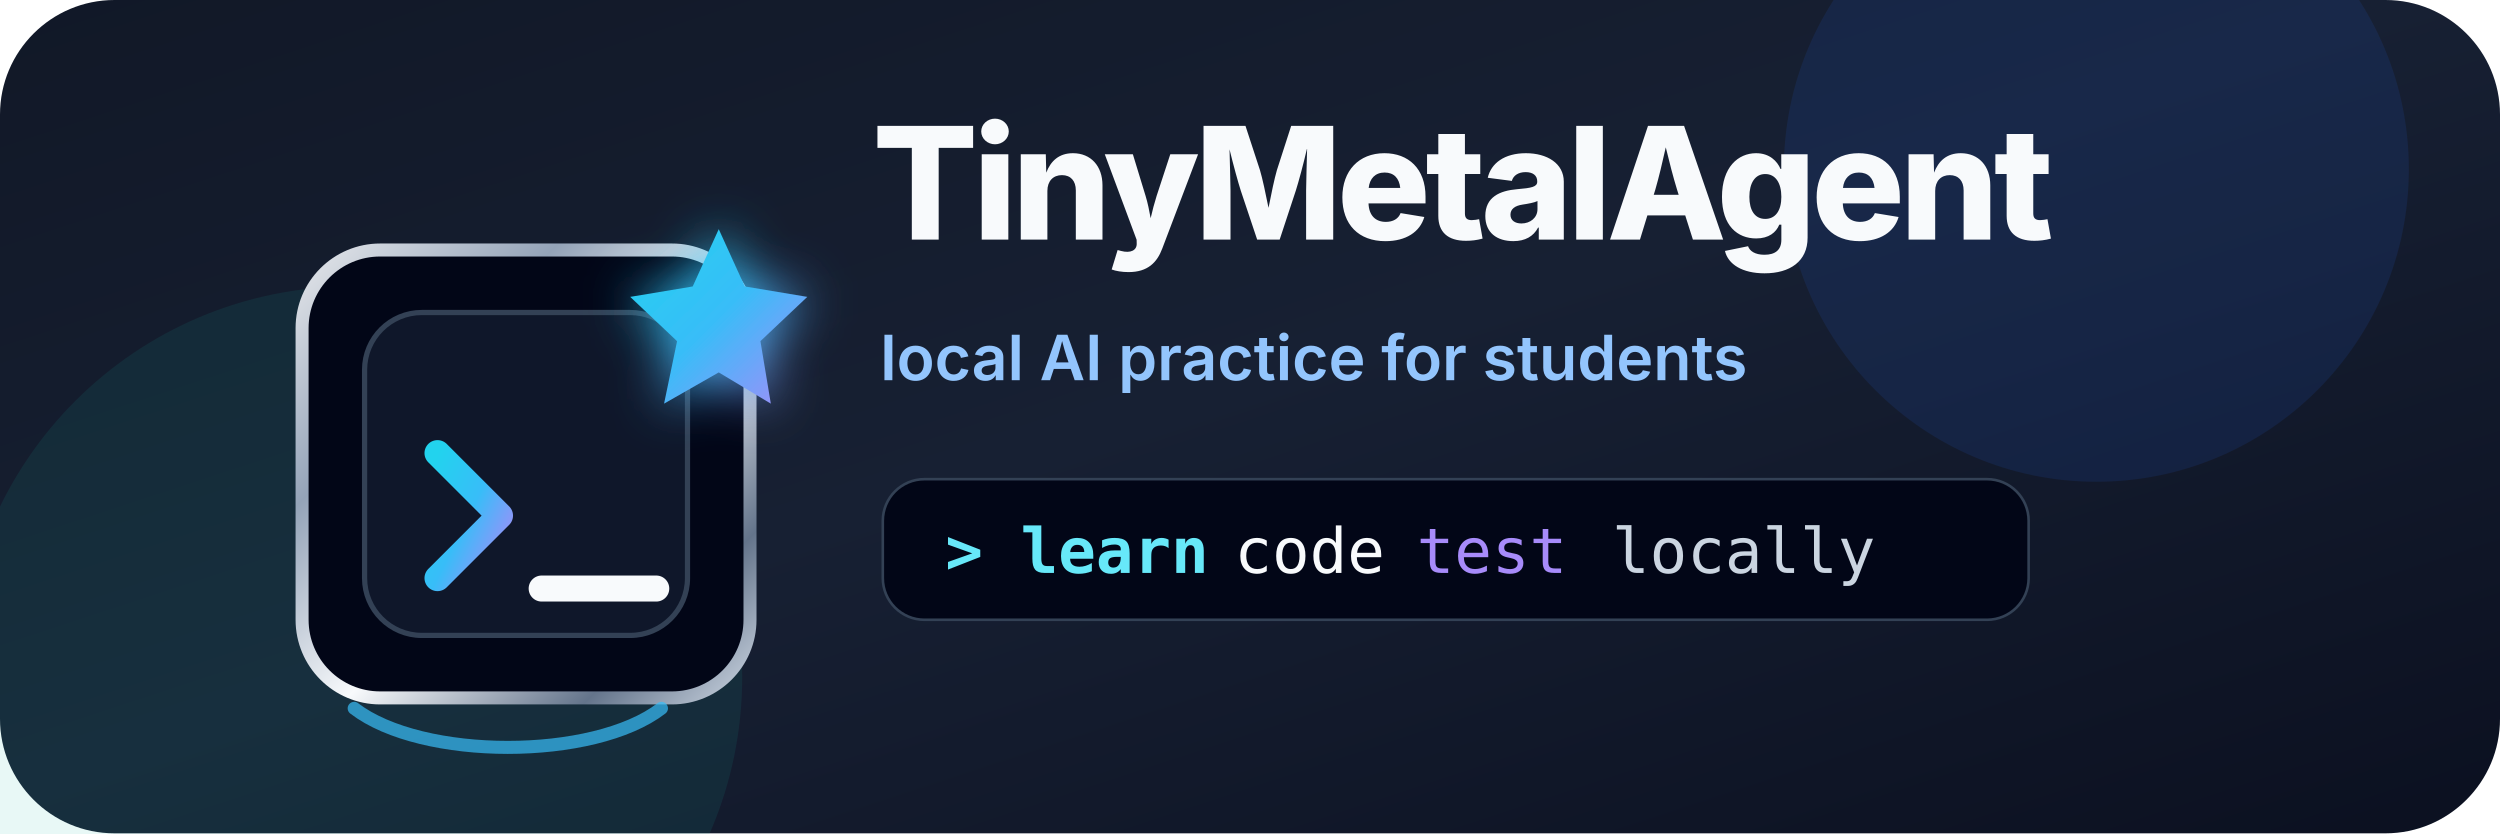
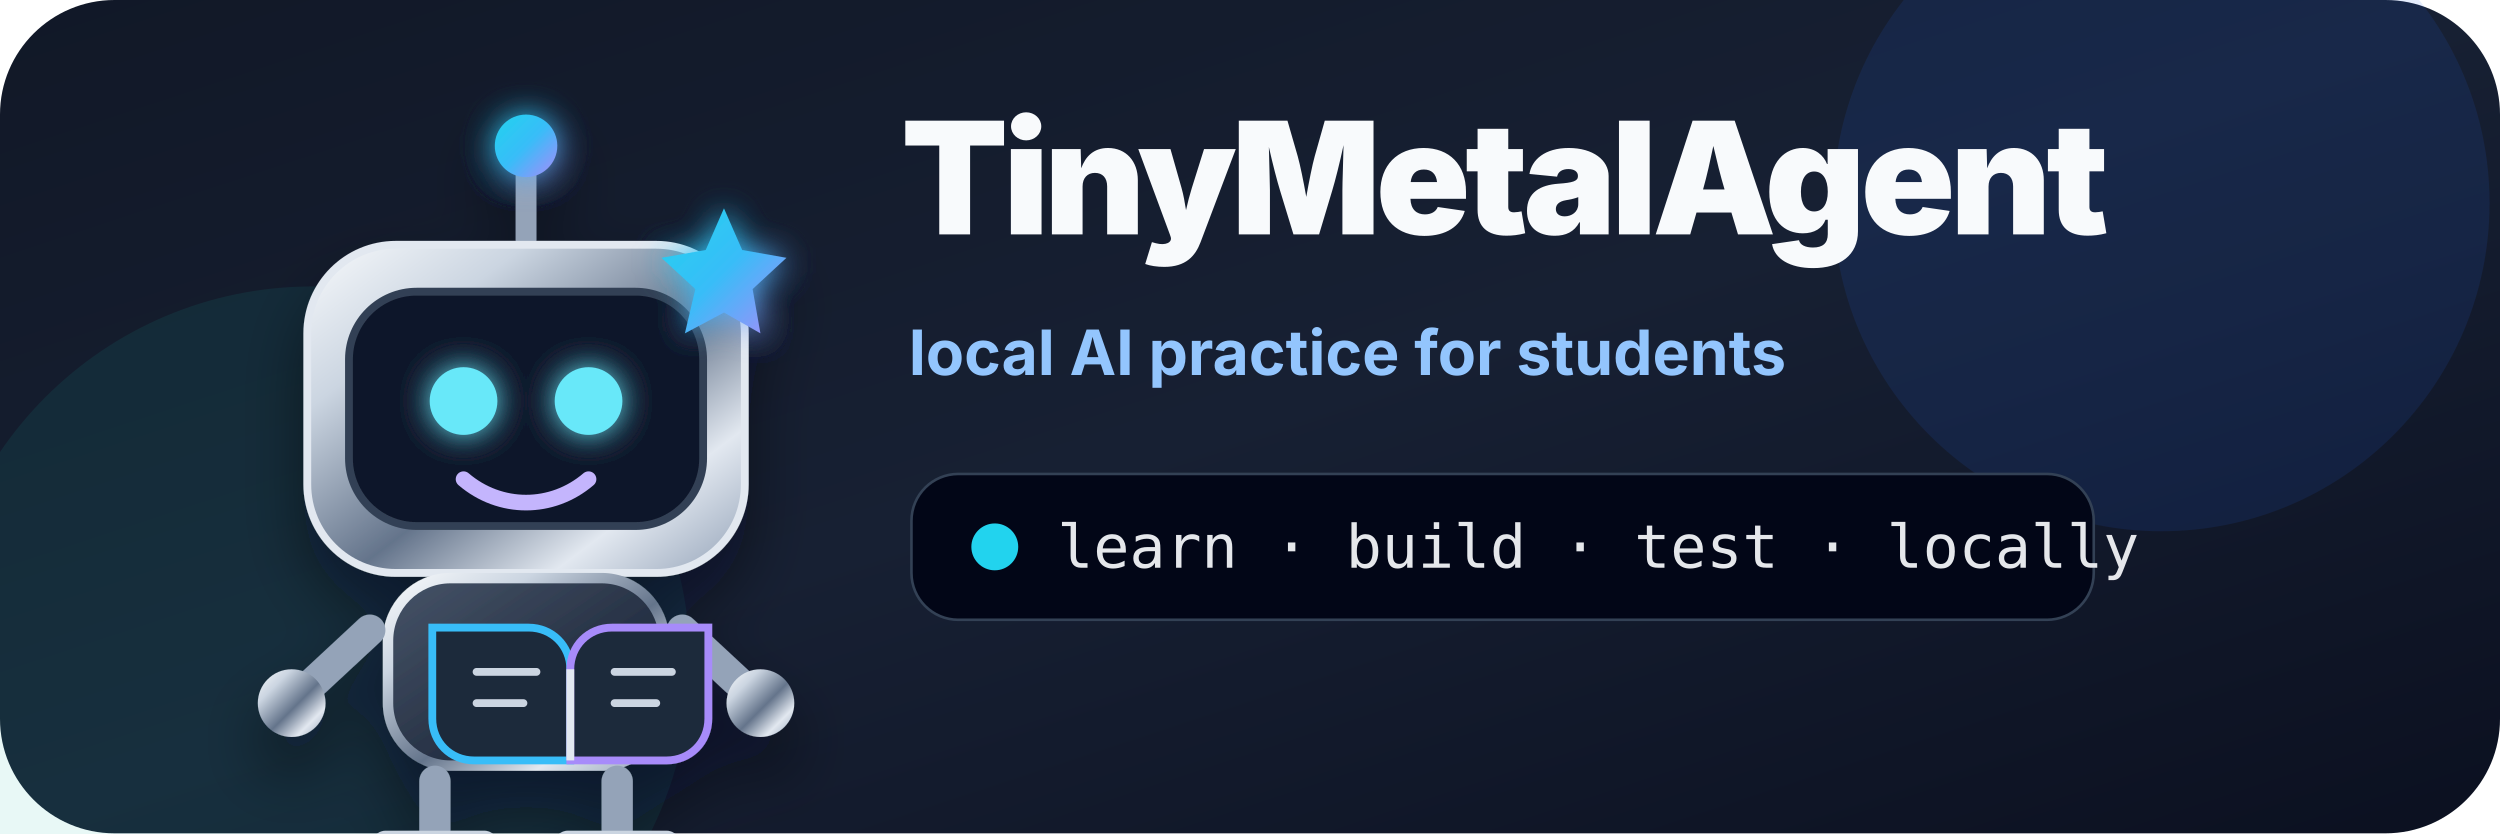
<svg xmlns="http://www.w3.org/2000/svg" viewBox="0 0 960 320" role="img" aria-labelledby="title desc">
  <defs>
    <linearGradient id="background" x1="0" y1="0" x2="1" y2="1">
      <stop offset="0" stop-color="#111827" />
-       <stop offset="0.48" stop-color="#172033" />
+       <stop offset="0.5" stop-color="#172033" />
      <stop offset="1" stop-color="#0b1020" />
    </linearGradient>
    <linearGradient id="metal" x1="0" y1="0" x2="1" y2="1">
-       <stop offset="0" stop-color="#e5e7eb" />
-       <stop offset="0.28" stop-color="#94a3b8" />
-       <stop offset="0.55" stop-color="#f8fafc" />
-       <stop offset="0.82" stop-color="#64748b" />
-       <stop offset="1" stop-color="#cbd5e1" />
+       <stop offset="0" stop-color="#f8fafc" />
+       <stop offset="0.25" stop-color="#cbd5e1" />
+       <stop offset="0.55" stop-color="#64748b" />
+       <stop offset="0.78" stop-color="#e2e8f0" />
+       <stop offset="1" stop-color="#94a3b8" />
+     </linearGradient>
+     <linearGradient id="darkMetal" x1="0" y1="0" x2="1" y2="1">
+       <stop offset="0" stop-color="#475569" />
+       <stop offset="1" stop-color="#0f172a" />
    </linearGradient>
    <linearGradient id="accent" x1="0" y1="0" x2="1" y2="1">
      <stop offset="0" stop-color="#22d3ee" />
      <stop offset="0.5" stop-color="#38bdf8" />
      <stop offset="1" stop-color="#a78bfa" />
    </linearGradient>
-     <filter id="softGlow" x="-40%" y="-40%" width="180%" height="180%">
-       <feGaussianBlur stdDeviation="10" result="blur" />
+     <filter id="glow" x="-60%" y="-60%" width="220%" height="220%">
+       <feGaussianBlur stdDeviation="6" result="blur" />
      <feMerge>
        <feMergeNode in="blur" />
        <feMergeNode in="SourceGraphic" />
      </feMerge>
    </filter>
+     <filter id="shadow" x="-30%" y="-30%" width="160%" height="160%">
+       <feDropShadow dx="0" dy="14" stdDeviation="12" flood-color="#020617" flood-opacity="0.45" />
+     </filter>
  </defs>
  <rect width="960" height="320" rx="44" fill="url(#background)" />
-   <circle cx="805" cy="65" r="120" fill="#2563eb" opacity="0.12" />
-   <circle cx="135" cy="260" r="150" fill="#14b8a6" opacity="0.10" />
-   <g transform="translate(82 62)">
-     <rect x="34" y="34" width="172" height="172" rx="30" fill="#020617" stroke="url(#metal)" stroke-width="5" />
-     <rect x="58" y="58" width="124" height="124" rx="22" fill="#0f172a" stroke="#334155" stroke-width="2" />
-     <path d="M86 112l24 24-24 24" fill="none" stroke="url(#accent)" stroke-width="10" stroke-linecap="round" stroke-linejoin="round" />
-     <path d="M126 164h44" fill="none" stroke="#f8fafc" stroke-width="10" stroke-linecap="round" />
-     <g stroke="url(#metal)" stroke-width="8" stroke-linecap="round">
-       <path d="M32 72H8" />
-       <path d="M32 112H8" />
-       <path d="M32 152H8" />
-       <path d="M32 192H8" />
-       <path d="M232 72h-24" />
-       <path d="M232 112h-24" />
-       <path d="M232 152h-24" />
-       <path d="M232 192h-24" />
-       <path d="M72 32V8" />
-       <path d="M112 32V8" />
-       <path d="M152 32V8" />
-       <path d="M192 32V8" />
-       <path d="M72 232v-24" />
-       <path d="M112 232v-24" />
-       <path d="M152 232v-24" />
-       <path d="M192 232v-24" />
+   <circle cx="120" cy="255" r="145" fill="#14b8a6" opacity="0.10" />
+   <circle cx="830" cy="78" r="126" fill="#2563eb" opacity="0.12" />
+   <g transform="translate(76 38)" filter="url(#shadow)">
+     <path d="M126 26v32" stroke="#94a3b8" stroke-width="8" stroke-linecap="round" />
+     <circle cx="126" cy="18" r="12" fill="url(#accent)" filter="url(#glow)" />
+     <rect x="42" y="56" width="168" height="126" rx="34" fill="url(#metal)" stroke="#e2e8f0" stroke-width="3" />
+     <rect x="58" y="74" width="136" height="90" rx="26" fill="#0f172a" stroke="#334155" stroke-width="3" />
+     <circle cx="102" cy="116" r="13" fill="#67e8f9" filter="url(#glow)" />
+     <circle cx="150" cy="116" r="13" fill="#67e8f9" filter="url(#glow)" />
+     <path d="M102 146c14 12 34 12 48 0" fill="none" stroke="#c4b5fd" stroke-width="6" stroke-linecap="round" />
+     <rect x="73" y="184" width="106" height="72" rx="24" fill="url(#darkMetal)" stroke="url(#metal)" stroke-width="4" />
+     <path d="M66 204l-28 26" stroke="#94a3b8" stroke-width="12" stroke-linecap="round" />
+     <path d="M186 204l28 26" stroke="#94a3b8" stroke-width="12" stroke-linecap="round" />
+     <circle cx="36" cy="232" r="13" fill="url(#metal)" />
+     <circle cx="216" cy="232" r="13" fill="url(#metal)" />
+     <path d="M91 262v20" stroke="#94a3b8" stroke-width="12" stroke-linecap="round" />
+     <path d="M161 262v20" stroke="#94a3b8" stroke-width="12" stroke-linecap="round" />
+     <path d="M72 286h38" stroke="#cbd5e1" stroke-width="10" stroke-linecap="round" />
+     <path d="M142 286h38" stroke="#cbd5e1" stroke-width="10" stroke-linecap="round" />
+     <g transform="translate(90 203)">
+       <path d="M0 0h37c9 0 16 7 16 16v35H16C7 51 0 44 0 35z" fill="#1e293b" stroke="#38bdf8" stroke-width="3" />
+       <path d="M53 16c0-9 7-16 16-16h37v35c0 9-7 16-16 16H53z" fill="#1e293b" stroke="#a78bfa" stroke-width="3" />
+       <path d="M53 16v35" stroke="#e2e8f0" stroke-width="3" />
+       <path d="M17 17h23M17 29h18M70 17h22M70 29h16" stroke="#cbd5e1" stroke-width="3" stroke-linecap="round" />
    </g>
-     <path d="M194 26l10 22 24 4-18 17 4 24-20-12-21 12 5-24-18-17 24-4z" fill="url(#accent)" filter="url(#softGlow)" />
-     <path d="M54 210c26 20 92 20 118 0" fill="none" stroke="#38bdf8" stroke-width="5" stroke-linecap="round" opacity="0.7" />
+     <path d="M202 42l7 16 17 3-13 12 3 17-14-8-15 8 4-17-13-12 17-3z" fill="url(#accent)" filter="url(#glow)" />
  </g>
-   <g transform="translate(335 92)">
-     <text x="0" y="0" fill="#f8fafc" font-family="Inter, ui-sans-serif, system-ui, -apple-system, BlinkMacSystemFont, Segoe UI, sans-serif" font-size="60" font-weight="800" letter-spacing="-2">
+   <g transform="translate(346 90)">
+     <text x="0" y="0" fill="#f8fafc" font-family="Inter, ui-sans-serif, system-ui, -apple-system, BlinkMacSystemFont, Segoe UI, sans-serif" font-size="60" font-weight="850" letter-spacing="-2">
      TinyMetalAgent
    </text>
-     <text x="3" y="54" fill="#93c5fd" font-family="Inter, ui-sans-serif, system-ui, -apple-system, BlinkMacSystemFont, Segoe UI, sans-serif" font-size="24" font-weight="600">
+     <text x="3" y="54" fill="#93c5fd" font-family="Inter, ui-sans-serif, system-ui, -apple-system, BlinkMacSystemFont, Segoe UI, sans-serif" font-size="24" font-weight="650">
      local AI practice for students
    </text>
    <g transform="translate(4 92)">
-       <rect x="0" y="0" width="440" height="54" rx="16" fill="#020617" stroke="#334155" />
-       <text x="24" y="36" fill="#67e8f9" font-family="SFMono-Regular, Menlo, Consolas, monospace" font-size="24" font-weight="700">&gt; learn</text>
-       <text x="135" y="36" fill="#f8fafc" font-family="SFMono-Regular, Menlo, Consolas, monospace" font-size="24">code</text>
-       <text x="205" y="36" fill="#a78bfa" font-family="SFMono-Regular, Menlo, Consolas, monospace" font-size="24">test</text>
-       <text x="280" y="36" fill="#cbd5e1" font-family="SFMono-Regular, Menlo, Consolas, monospace" font-size="24">locally</text>
+       <rect x="0" y="0" width="454" height="56" rx="18" fill="#020617" stroke="#334155" />
+       <circle cx="32" cy="28" r="9" fill="#22d3ee" />
+       <text x="56" y="36" fill="#e5e7eb" font-family="SFMono-Regular, Menlo, Consolas, monospace" font-size="23">learn · build · test · locally</text>
    </g>
  </g>
</svg>
